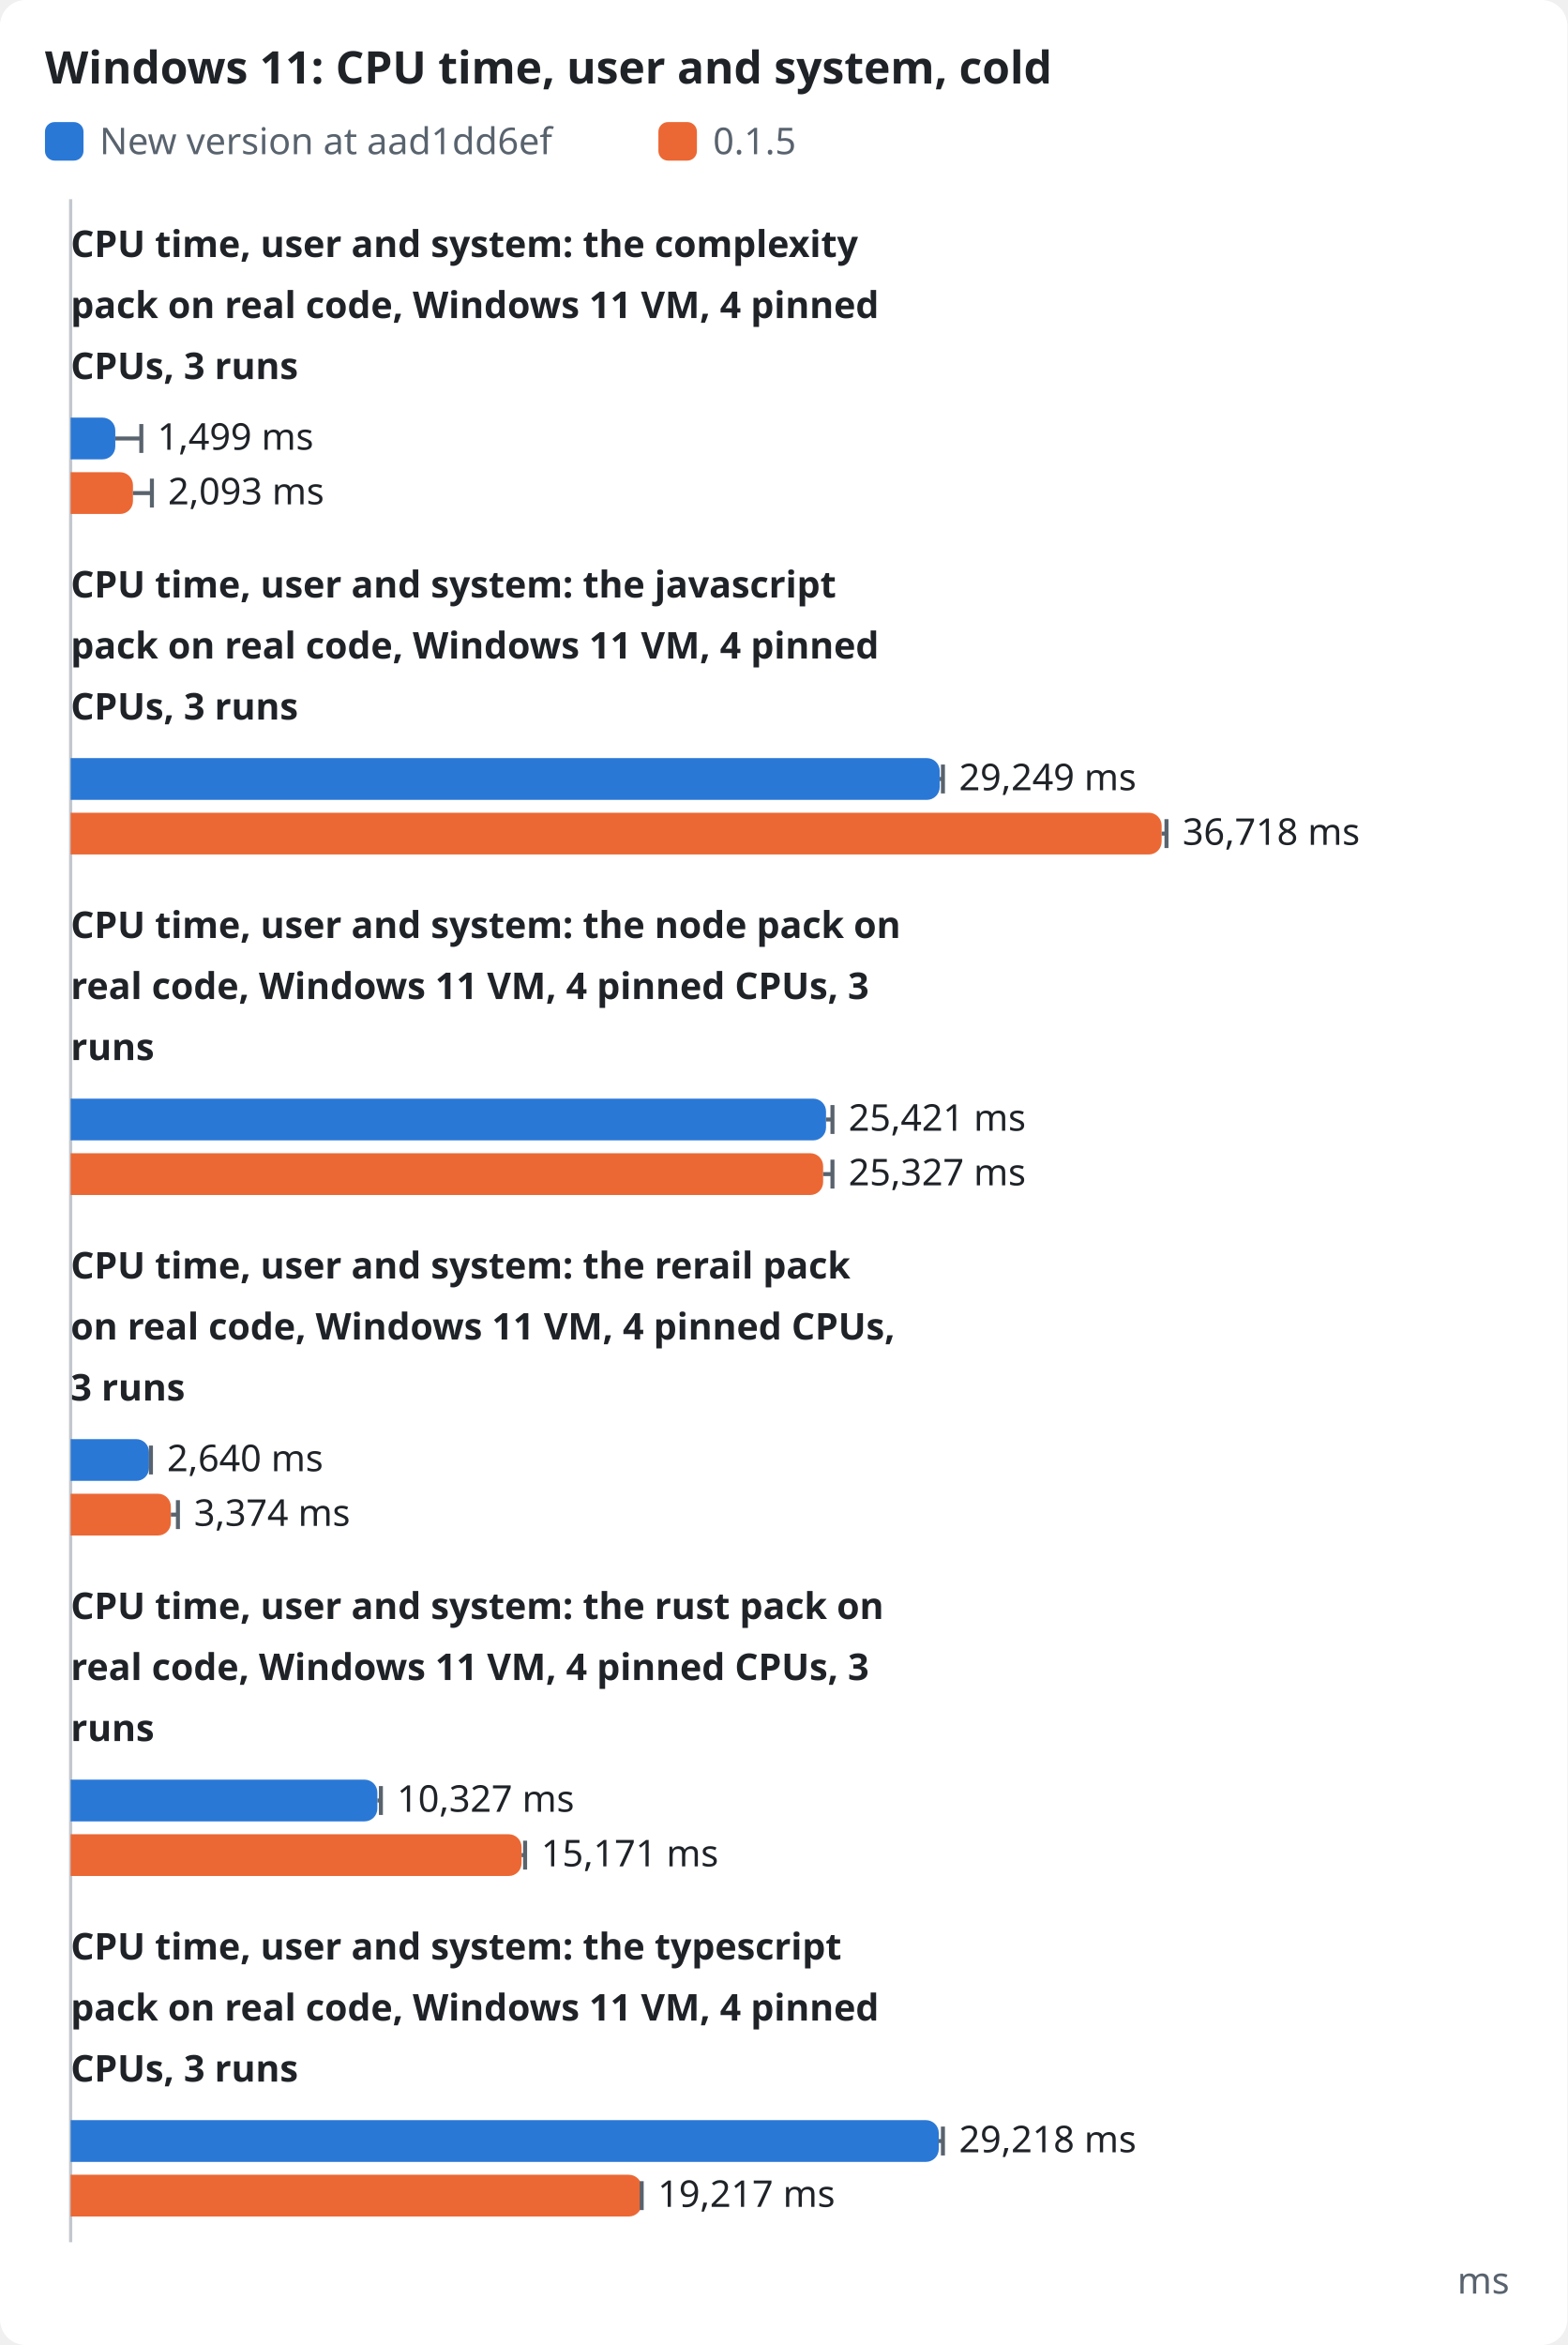
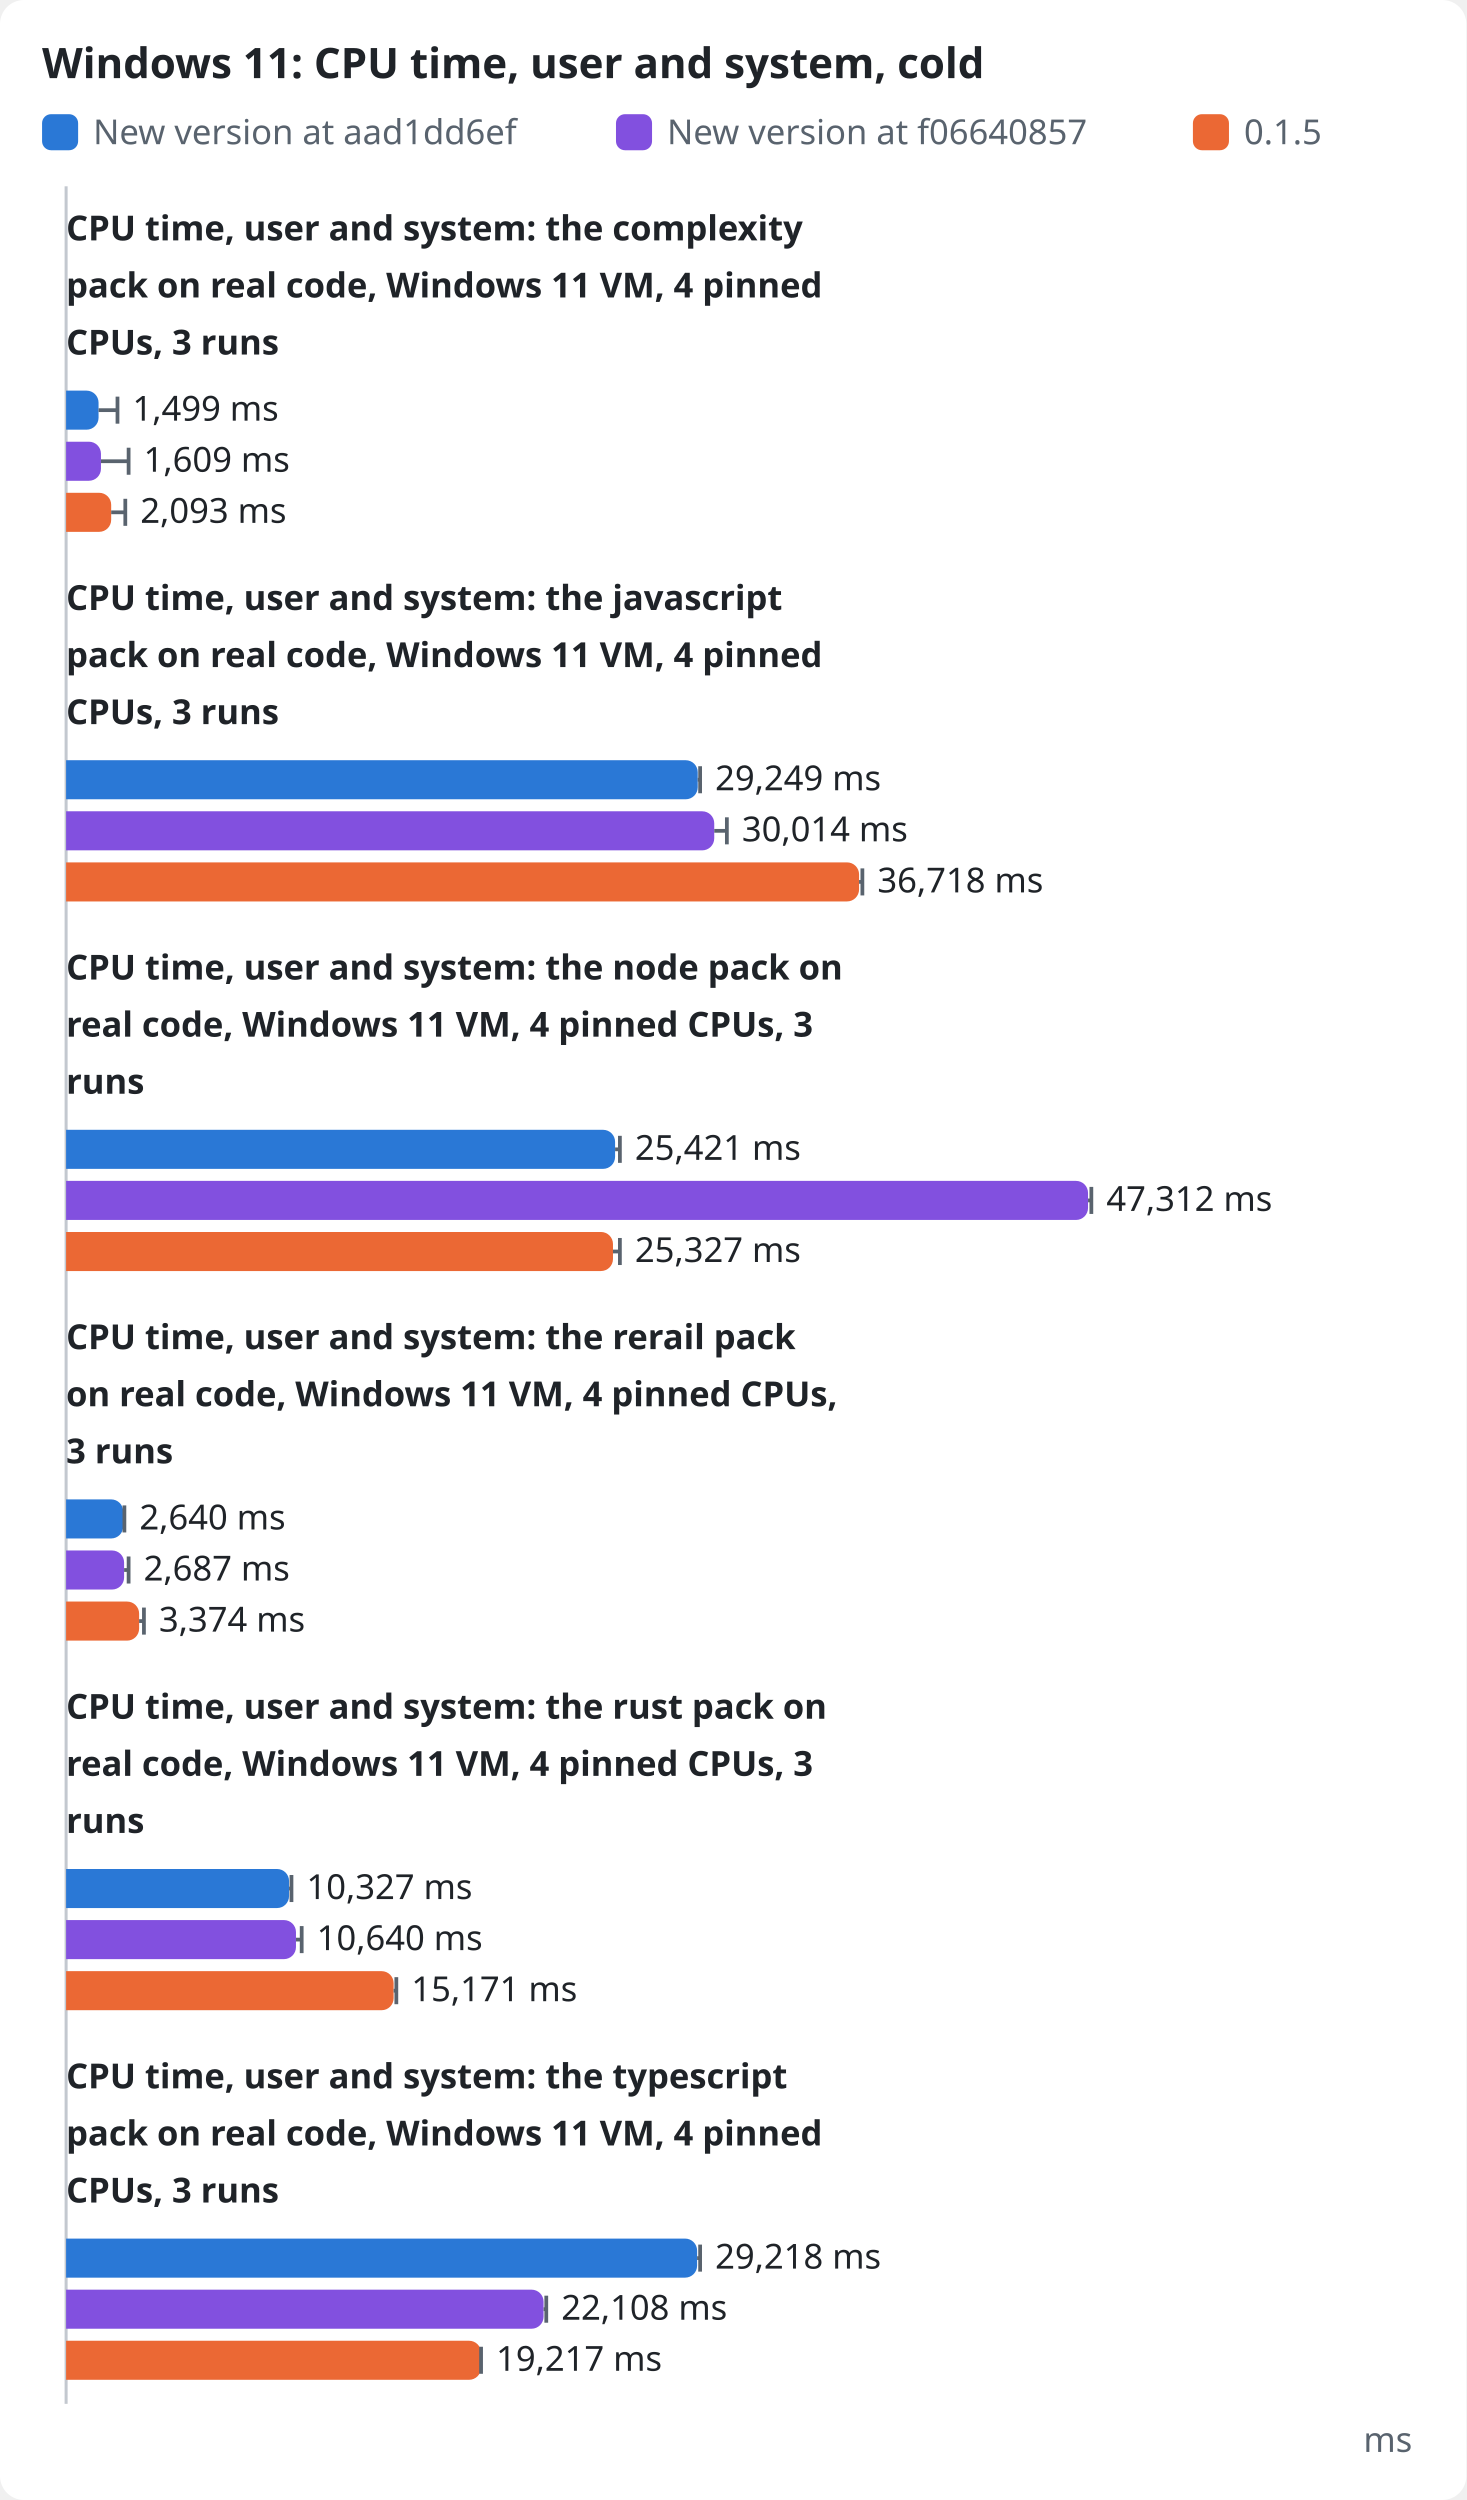
- <svg xmlns="http://www.w3.org/2000/svg" viewBox="0 0 488 730" width="488" height="730" role="img" aria-labelledby="title desc">
+ <svg xmlns="http://www.w3.org/2000/svg" viewBox="0 0 488 832" width="488" height="832" role="img" aria-labelledby="title desc">
  <style>text{font:12.5px -apple-system,BlinkMacSystemFont,"Segoe UI","Noto Sans",Helvetica,Arial,sans-serif} .hl{paint-order:stroke;stroke-width:3px;stroke-linejoin:round} .smalltext{font-size:11.5px} .b{font-weight:600} .ttl{font-size:14px;font-weight:600} .ln{fill:none;stroke-width:2;stroke-linejoin:round;stroke-linecap:round} .wk{stroke-width:1.25;fill:none} .ref{stroke-width:1.5;stroke-dasharray:3 2;fill:none} .ax{stroke-width:1;fill:none} .gr{stroke-width:1;fill:none} .nmk{fill:none;stroke-width:1.25;stroke-dasharray:2 2} .zone{stroke:none}
text{fill:#1f2328} .plate{fill:#ffffff} .hl{stroke:#ffffff} .muted{fill:#59636e} .sn{fill:#2a78d6} .sp{fill:#eb6834} .sb{fill:#1baf7a} .sh{fill:#8250df} .ln.sn{stroke:#2a78d6} .ln.sp{stroke:#eb6834} .ln.sb{stroke:#1baf7a} .wk{stroke:#59636e} .ref{stroke:#cf222e} .ax{stroke:#c3c8cf} .gr{stroke:#e1e4e8} .gd{fill:#1a7f37} .bd{fill:#cf222e} .sm{fill:#59636e} .nmk{stroke:#59636e} .zone{fill:#f0f1f3}
@media (prefers-color-scheme:dark){text{fill:#e6edf3} .plate{fill:#0d1117} .hl{stroke:#0d1117} .muted{fill:#9198a1} .sn{fill:#3987e5} .sp{fill:#d95926} .sb{fill:#199e70} .sh{fill:#a371f7} .ln.sn{stroke:#3987e5} .ln.sp{stroke:#d95926} .ln.sb{stroke:#199e70} .wk{stroke:#9198a1} .ref{stroke:#f85149} .ax{stroke:#3d444d} .gr{stroke:#262c36} .gd{fill:#3fb950} .bd{fill:#f85149} .sm{fill:#9198a1} .nmk{stroke:#9198a1} .zone{fill:#1c2129}}</style>
  <rect class="plate" width="100%" height="100%" rx="8" />
  <text class="ttl" x="14" y="26">Windows 11: CPU time, user and system, cold</text>
  <g transform="translate(14 38)">
    <rect class="sn" x="0" y="0" width="12" height="12" rx="3" />
    <text class="muted smalltext" x="17" y="10">New version at aad1dd6ef</text>
-     <rect class="sp" x="191" y="0" width="12" height="12" rx="3" />
-     <text class="muted smalltext" x="208" y="10">0.1.5</text>
+     <rect class="sh" x="191" y="0" width="12" height="12" rx="3" />
+     <text class="muted smalltext" x="208" y="10">New version at f06640857</text>
+     <rect class="sp" x="383" y="0" width="12" height="12" rx="3" />
+     <text class="muted smalltext" x="400" y="10">0.1.5</text>
  </g>
  <g transform="translate(14 60)">
-     <path class="ax" d="M8 2V638" />
+     <path class="ax" d="M8 2V740" />
    <text class="b smalltext" x="8" y="20">CPU time, user and system: the complexity</text>
    <text class="b smalltext" x="8" y="39">pack on real code, Windows 11 VM, 4 pinned</text>
    <text class="b smalltext" x="8" y="58">CPUs, 3 runs</text>
    <g>
-       <path class="sn" d="M8 70h9.9a4 4 0 0 1 4 4v5a4 4 0 0 1 -4 4h-9.9z" />
-       <path class="wk" d="M21.9 76.5H30.0M30.0 72v9" />
-       <text class="smalltext hl" x="35.0" y="80">1,499 ms</text>
+       <path class="sn" d="M8 70h6.8a4 4 0 0 1 4 4v5a4 4 0 0 1 -4 4h-6.8z" />
+       <path class="wk" d="M18.8 76.5H25.1M25.1 72v9" />
+       <text class="smalltext hl" x="30.1" y="80">1,499 ms</text>
    </g>
    <g>
-       <path class="sp" d="M8 87h15.4a4 4 0 0 1 4 4v5a4 4 0 0 1 -4 4h-15.4z" />
-       <path class="wk" d="M27.4 93.5H33.3M33.3 89v9" />
-       <text class="smalltext hl" x="38.3" y="97">2,093 ms</text>
-     </g>
-     <text class="b smalltext" x="8" y="126">CPU time, user and system: the javascript</text>
-     <text class="b smalltext" x="8" y="145">pack on real code, Windows 11 VM, 4 pinned</text>
-     <text class="b smalltext" x="8" y="164">CPUs, 3 runs</text>
-     <g>
-       <path class="sn" d="M8 176h266.6a4 4 0 0 1 4 4v5a4 4 0 0 1 -4 4h-266.6z" />
-       <path class="wk" d="M278.6 182.5H279.6M279.6 178v9" />
-       <text class="smalltext hl" x="284.6" y="186">29,249 ms</text>
+       <path class="sh" d="M8 87h7.6a4 4 0 0 1 4 4v5a4 4 0 0 1 -4 4h-7.6z" />
+       <path class="wk" d="M19.6 93.5H28.8M28.8 89v9" />
+       <text class="smalltext hl" x="33.8" y="97">1,609 ms</text>
    </g>
    <g>
-       <path class="sp" d="M8 193h335.7a4 4 0 0 1 4 4v5a4 4 0 0 1 -4 4h-335.7z" />
-       <path class="wk" d="M347.7 199.5H349.2M349.2 195v9" />
-       <text class="smalltext hl" x="354.2" y="203">36,718 ms</text>
+       <path class="sp" d="M8 104h11.0a4 4 0 0 1 4 4v5a4 4 0 0 1 -4 4h-11.0z" />
+       <path class="wk" d="M23.0 110.5H27.7M27.7 106v9" />
+       <text class="smalltext hl" x="32.7" y="114">2,093 ms</text>
    </g>
-     <text class="b smalltext" x="8" y="232">CPU time, user and system: the node pack on</text>
-     <text class="b smalltext" x="8" y="251">real code, Windows 11 VM, 4 pinned CPUs, 3</text>
-     <text class="b smalltext" x="8" y="270">runs</text>
+     <text class="b smalltext" x="8" y="143">CPU time, user and system: the javascript</text>
+     <text class="b smalltext" x="8" y="162">pack on real code, Windows 11 VM, 4 pinned</text>
+     <text class="b smalltext" x="8" y="181">CPUs, 3 runs</text>
    <g>
-       <path class="sn" d="M8 282h231.2a4 4 0 0 1 4 4v5a4 4 0 0 1 -4 4h-231.2z" />
-       <path class="wk" d="M243.2 288.5H245.2M245.2 284v9" />
-       <text class="smalltext hl" x="250.2" y="292">25,421 ms</text>
+       <path class="sn" d="M8 193h206.2a4 4 0 0 1 4 4v5a4 4 0 0 1 -4 4h-206.2z" />
+       <path class="wk" d="M218.2 199.5H219.0M219.0 195v9" />
+       <text class="smalltext hl" x="224.0" y="203">29,249 ms</text>
    </g>
    <g>
-       <path class="sp" d="M8 299h230.3a4 4 0 0 1 4 4v5a4 4 0 0 1 -4 4h-230.3z" />
-       <path class="wk" d="M242.3 305.5H245.2M245.2 301v9" />
-       <text class="smalltext hl" x="250.2" y="309">25,327 ms</text>
-     </g>
-     <text class="b smalltext" x="8" y="338">CPU time, user and system: the rerail pack</text>
-     <text class="b smalltext" x="8" y="357">on real code, Windows 11 VM, 4 pinned CPUs,</text>
-     <text class="b smalltext" x="8" y="376">3 runs</text>
-     <g>
-       <path class="sn" d="M8 388h20.4a4 4 0 0 1 4 4v5a4 4 0 0 1 -4 4h-20.4z" />
-       <path class="wk" d="M32.4 394.5H33.0M33.0 390v9" />
-       <text class="smalltext hl" x="38.0" y="398">2,640 ms</text>
+       <path class="sh" d="M8 210h211.7a4 4 0 0 1 4 4v5a4 4 0 0 1 -4 4h-211.7z" />
+       <path class="wk" d="M223.7 216.5H227.9M227.9 212v9" />
+       <text class="smalltext hl" x="232.9" y="220">30,014 ms</text>
    </g>
    <g>
-       <path class="sp" d="M8 405h27.2a4 4 0 0 1 4 4v5a4 4 0 0 1 -4 4h-27.2z" />
-       <path class="wk" d="M39.2 411.5H41.4M41.4 407v9" />
-       <text class="smalltext hl" x="46.4" y="415">3,374 ms</text>
+       <path class="sp" d="M8 227h259.9a4 4 0 0 1 4 4v5a4 4 0 0 1 -4 4h-259.9z" />
+       <path class="wk" d="M271.9 233.5H273.0M273.0 229v9" />
+       <text class="smalltext hl" x="278.0" y="237">36,718 ms</text>
    </g>
-     <text class="b smalltext" x="8" y="444">CPU time, user and system: the rust pack on</text>
-     <text class="b smalltext" x="8" y="463">real code, Windows 11 VM, 4 pinned CPUs, 3</text>
-     <text class="b smalltext" x="8" y="482">runs</text>
+     <text class="b smalltext" x="8" y="266">CPU time, user and system: the node pack on</text>
+     <text class="b smalltext" x="8" y="285">real code, Windows 11 VM, 4 pinned CPUs, 3</text>
+     <text class="b smalltext" x="8" y="304">runs</text>
    <g>
-       <path class="sn" d="M8 494h91.5a4 4 0 0 1 4 4v5a4 4 0 0 1 -4 4h-91.5z" />
-       <path class="wk" d="M103.5 500.5H104.6M104.6 496v9" />
-       <text class="smalltext hl" x="109.6" y="504">10,327 ms</text>
+       <path class="sn" d="M8 316h178.7a4 4 0 0 1 4 4v5a4 4 0 0 1 -4 4h-178.7z" />
+       <path class="wk" d="M190.7 322.5H192.3M192.3 318v9" />
+       <text class="smalltext hl" x="197.3" y="326">25,421 ms</text>
    </g>
    <g>
-       <path class="sp" d="M8 511h136.4a4 4 0 0 1 4 4v5a4 4 0 0 1 -4 4h-136.4z" />
-       <path class="wk" d="M148.4 517.5H149.5M149.5 513v9" />
-       <text class="smalltext hl" x="154.5" y="521">15,171 ms</text>
-     </g>
-     <text class="b smalltext" x="8" y="550">CPU time, user and system: the typescript</text>
-     <text class="b smalltext" x="8" y="569">pack on real code, Windows 11 VM, 4 pinned</text>
-     <text class="b smalltext" x="8" y="588">CPUs, 3 runs</text>
-     <g>
-       <path class="sn" d="M8 600h266.3a4 4 0 0 1 4 4v5a4 4 0 0 1 -4 4h-266.3z" />
-       <path class="wk" d="M278.3 606.5H279.6M279.6 602v9" />
-       <text class="smalltext hl" x="284.6" y="610">29,218 ms</text>
+       <path class="sh" d="M8 333h336.1a4 4 0 0 1 4 4v5a4 4 0 0 1 -4 4h-336.1z" />
+       <path class="wk" d="M348.1 339.5H349.2M349.2 335v9" />
+       <text class="smalltext hl" x="354.2" y="343">47,312 ms</text>
    </g>
    <g>
-       <path class="sp" d="M8 617h173.8a4 4 0 0 1 4 4v5a4 4 0 0 1 -4 4h-173.8z" />
-       <path class="wk" d="M185.8 623.5H185.8M185.8 619v9" />
-       <text class="smalltext hl" x="190.8" y="627">19,217 ms</text>
+       <path class="sp" d="M8 350h178.0a4 4 0 0 1 4 4v5a4 4 0 0 1 -4 4h-178.0z" />
+       <path class="wk" d="M190.0 356.5H192.3M192.3 352v9" />
+       <text class="smalltext hl" x="197.3" y="360">25,327 ms</text>
    </g>
-     <text class="muted smalltext" x="456" y="654" text-anchor="end">ms</text>
+     <text class="b smalltext" x="8" y="389">CPU time, user and system: the rerail pack</text>
+     <text class="b smalltext" x="8" y="408">on real code, Windows 11 VM, 4 pinned CPUs,</text>
+     <text class="b smalltext" x="8" y="427">3 runs</text>
+     <g>
+       <path class="sn" d="M8 439h15.0a4 4 0 0 1 4 4v5a4 4 0 0 1 -4 4h-15.0z" />
+       <path class="wk" d="M27.0 445.5H27.4M27.4 441v9" />
+       <text class="smalltext hl" x="32.4" y="449">2,640 ms</text>
+     </g>
+     <g>
+       <path class="sh" d="M8 456h15.3a4 4 0 0 1 4 4v5a4 4 0 0 1 -4 4h-15.3z" />
+       <path class="wk" d="M27.3 462.5H28.8M28.8 458v9" />
+       <text class="smalltext hl" x="33.8" y="466">2,687 ms</text>
+     </g>
+     <g>
+       <path class="sp" d="M8 473h20.3a4 4 0 0 1 4 4v5a4 4 0 0 1 -4 4h-20.3z" />
+       <path class="wk" d="M32.3 479.5H33.9M33.9 475v9" />
+       <text class="smalltext hl" x="38.9" y="483">3,374 ms</text>
+     </g>
+     <text class="b smalltext" x="8" y="512">CPU time, user and system: the rust pack on</text>
+     <text class="b smalltext" x="8" y="531">real code, Windows 11 VM, 4 pinned CPUs, 3</text>
+     <text class="b smalltext" x="8" y="550">runs</text>
+     <g>
+       <path class="sn" d="M8 562h70.2a4 4 0 0 1 4 4v5a4 4 0 0 1 -4 4h-70.2z" />
+       <path class="wk" d="M82.2 568.5H83.0M83.0 564v9" />
+       <text class="smalltext hl" x="88.0" y="572">10,327 ms</text>
+     </g>
+     <g>
+       <path class="sh" d="M8 579h72.5a4 4 0 0 1 4 4v5a4 4 0 0 1 -4 4h-72.5z" />
+       <path class="wk" d="M84.5 585.5H86.4M86.4 581v9" />
+       <text class="smalltext hl" x="91.4" y="589">10,640 ms</text>
+     </g>
+     <g>
+       <path class="sp" d="M8 596h105.0a4 4 0 0 1 4 4v5a4 4 0 0 1 -4 4h-105.0z" />
+       <path class="wk" d="M117.0 602.5H117.9M117.9 598v9" />
+       <text class="smalltext hl" x="122.9" y="606">15,171 ms</text>
+     </g>
+     <text class="b smalltext" x="8" y="635">CPU time, user and system: the typescript</text>
+     <text class="b smalltext" x="8" y="654">pack on real code, Windows 11 VM, 4 pinned</text>
+     <text class="b smalltext" x="8" y="673">CPUs, 3 runs</text>
+     <g>
+       <path class="sn" d="M8 685h206.0a4 4 0 0 1 4 4v5a4 4 0 0 1 -4 4h-206.0z" />
+       <path class="wk" d="M218.0 691.5H219.0M219.0 687v9" />
+       <text class="smalltext hl" x="224.0" y="695">29,218 ms</text>
+     </g>
+     <g>
+       <path class="sh" d="M8 702h154.9a4 4 0 0 1 4 4v5a4 4 0 0 1 -4 4h-154.9z" />
+       <path class="wk" d="M166.9 708.5H167.8M167.8 704v9" />
+       <text class="smalltext hl" x="172.8" y="712">22,108 ms</text>
+     </g>
+     <g>
+       <path class="sp" d="M8 719h134.1a4 4 0 0 1 4 4v5a4 4 0 0 1 -4 4h-134.1z" />
+       <path class="wk" d="M146.1 725.5H146.1M146.1 721v9" />
+       <text class="smalltext hl" x="151.1" y="729">19,217 ms</text>
+     </g>
+     <text class="muted smalltext" x="456" y="756" text-anchor="end">ms</text>
  </g>
</svg>
